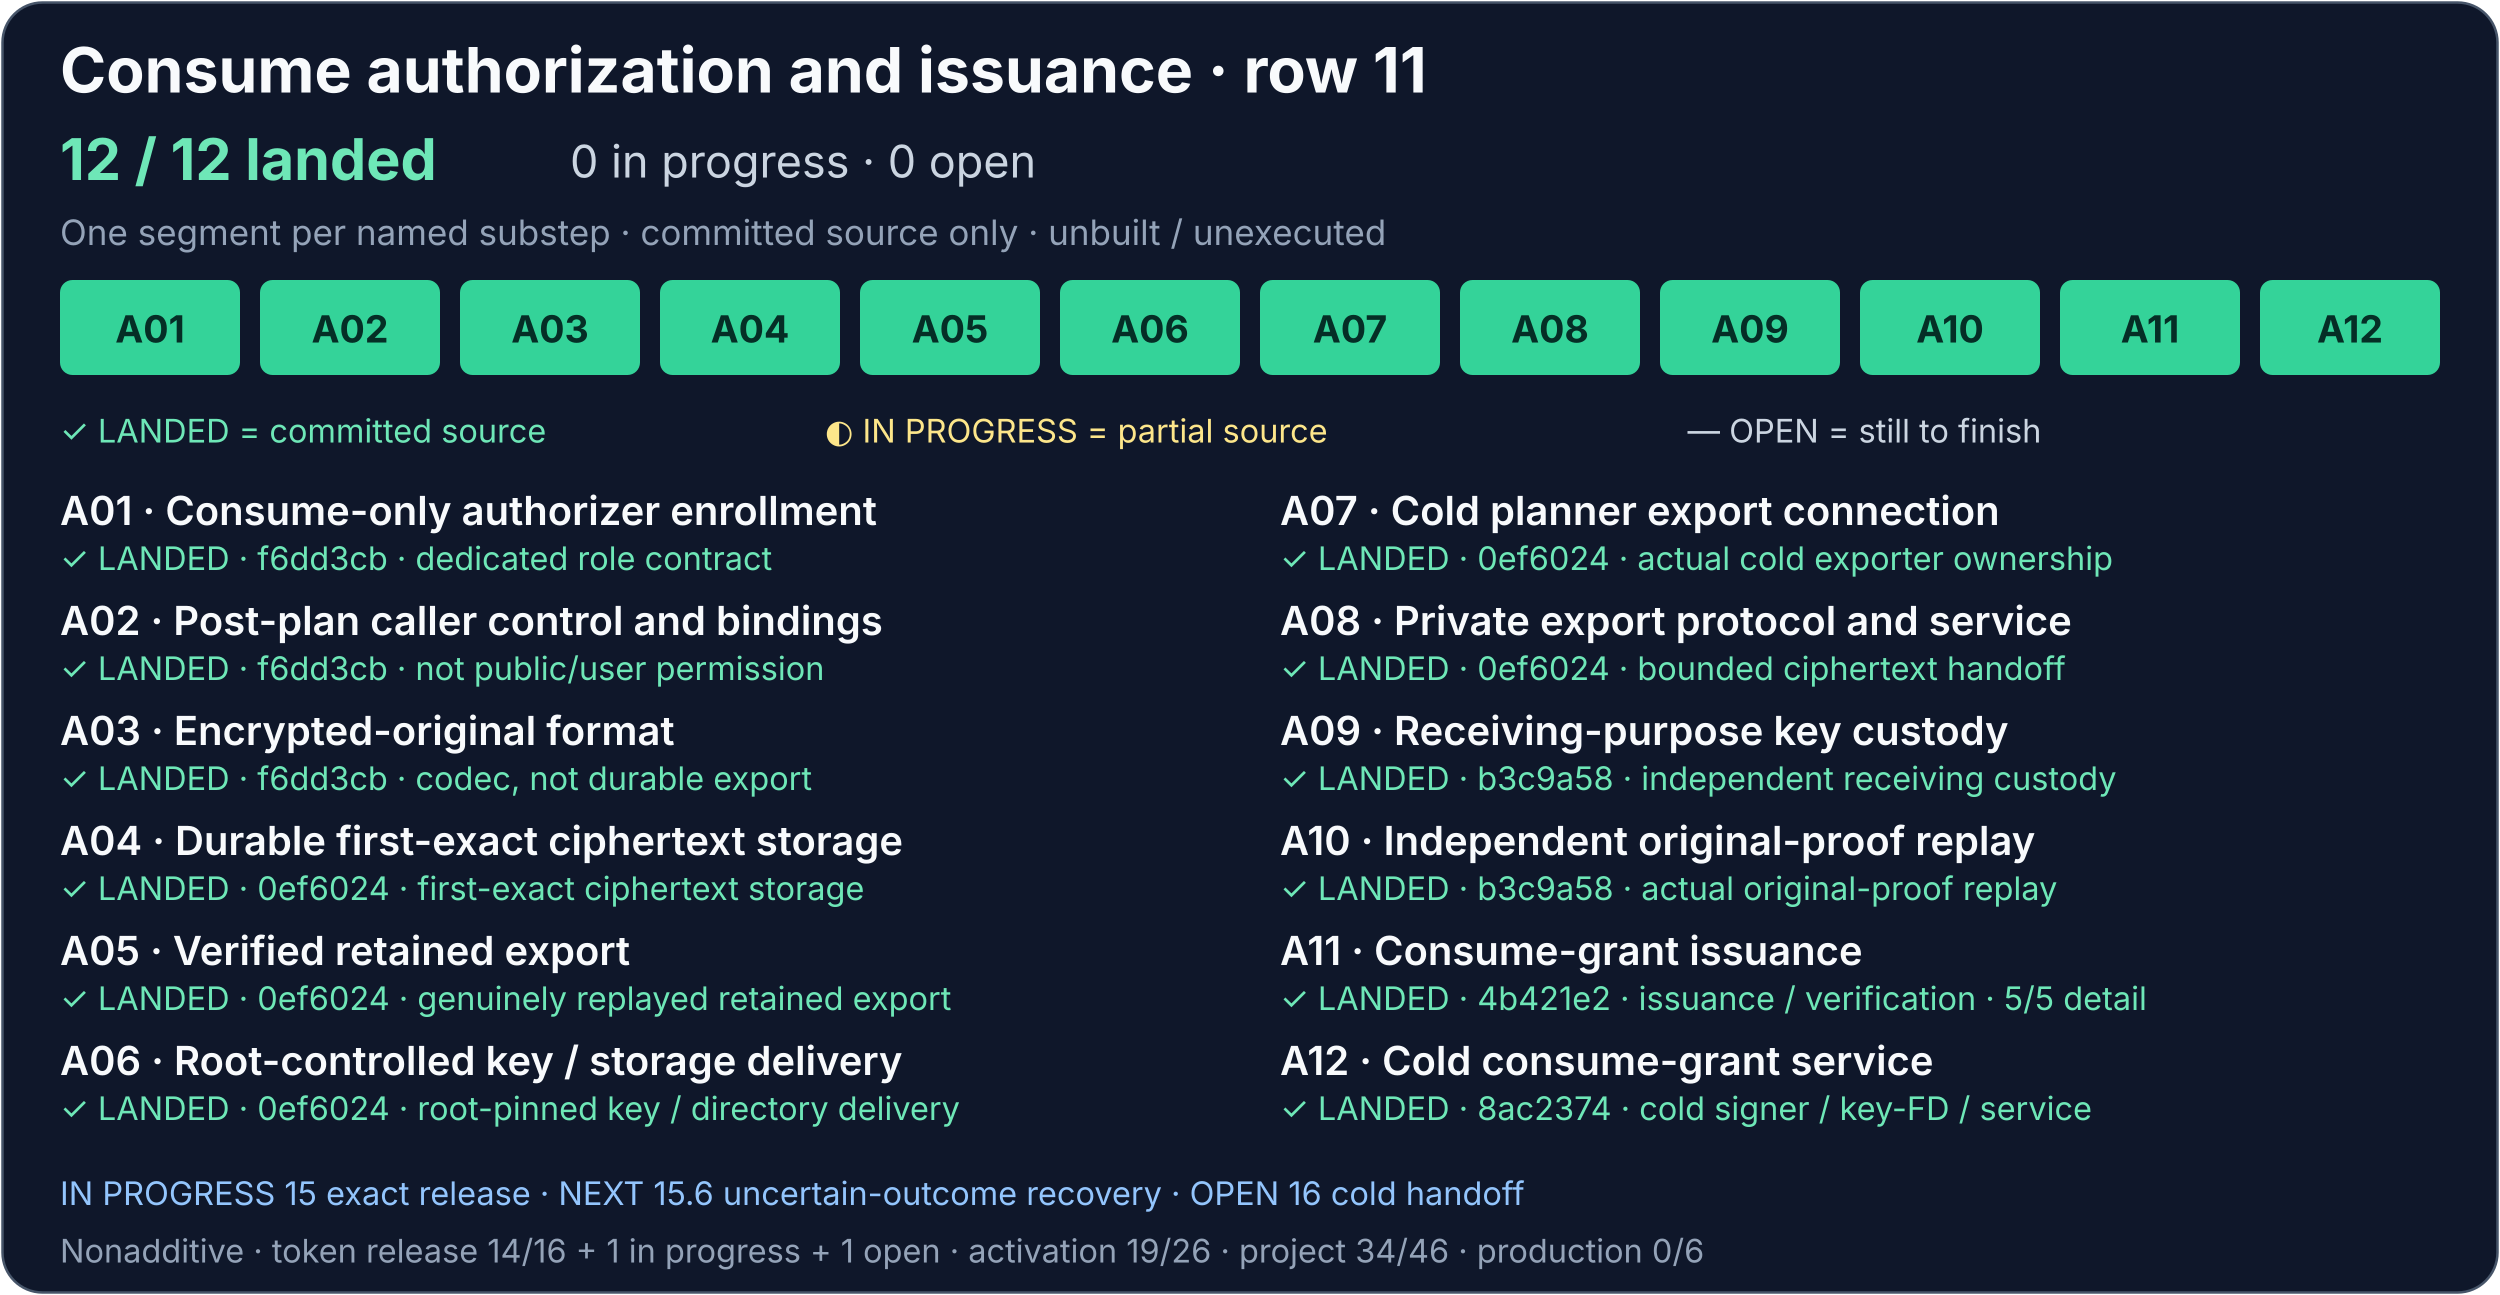
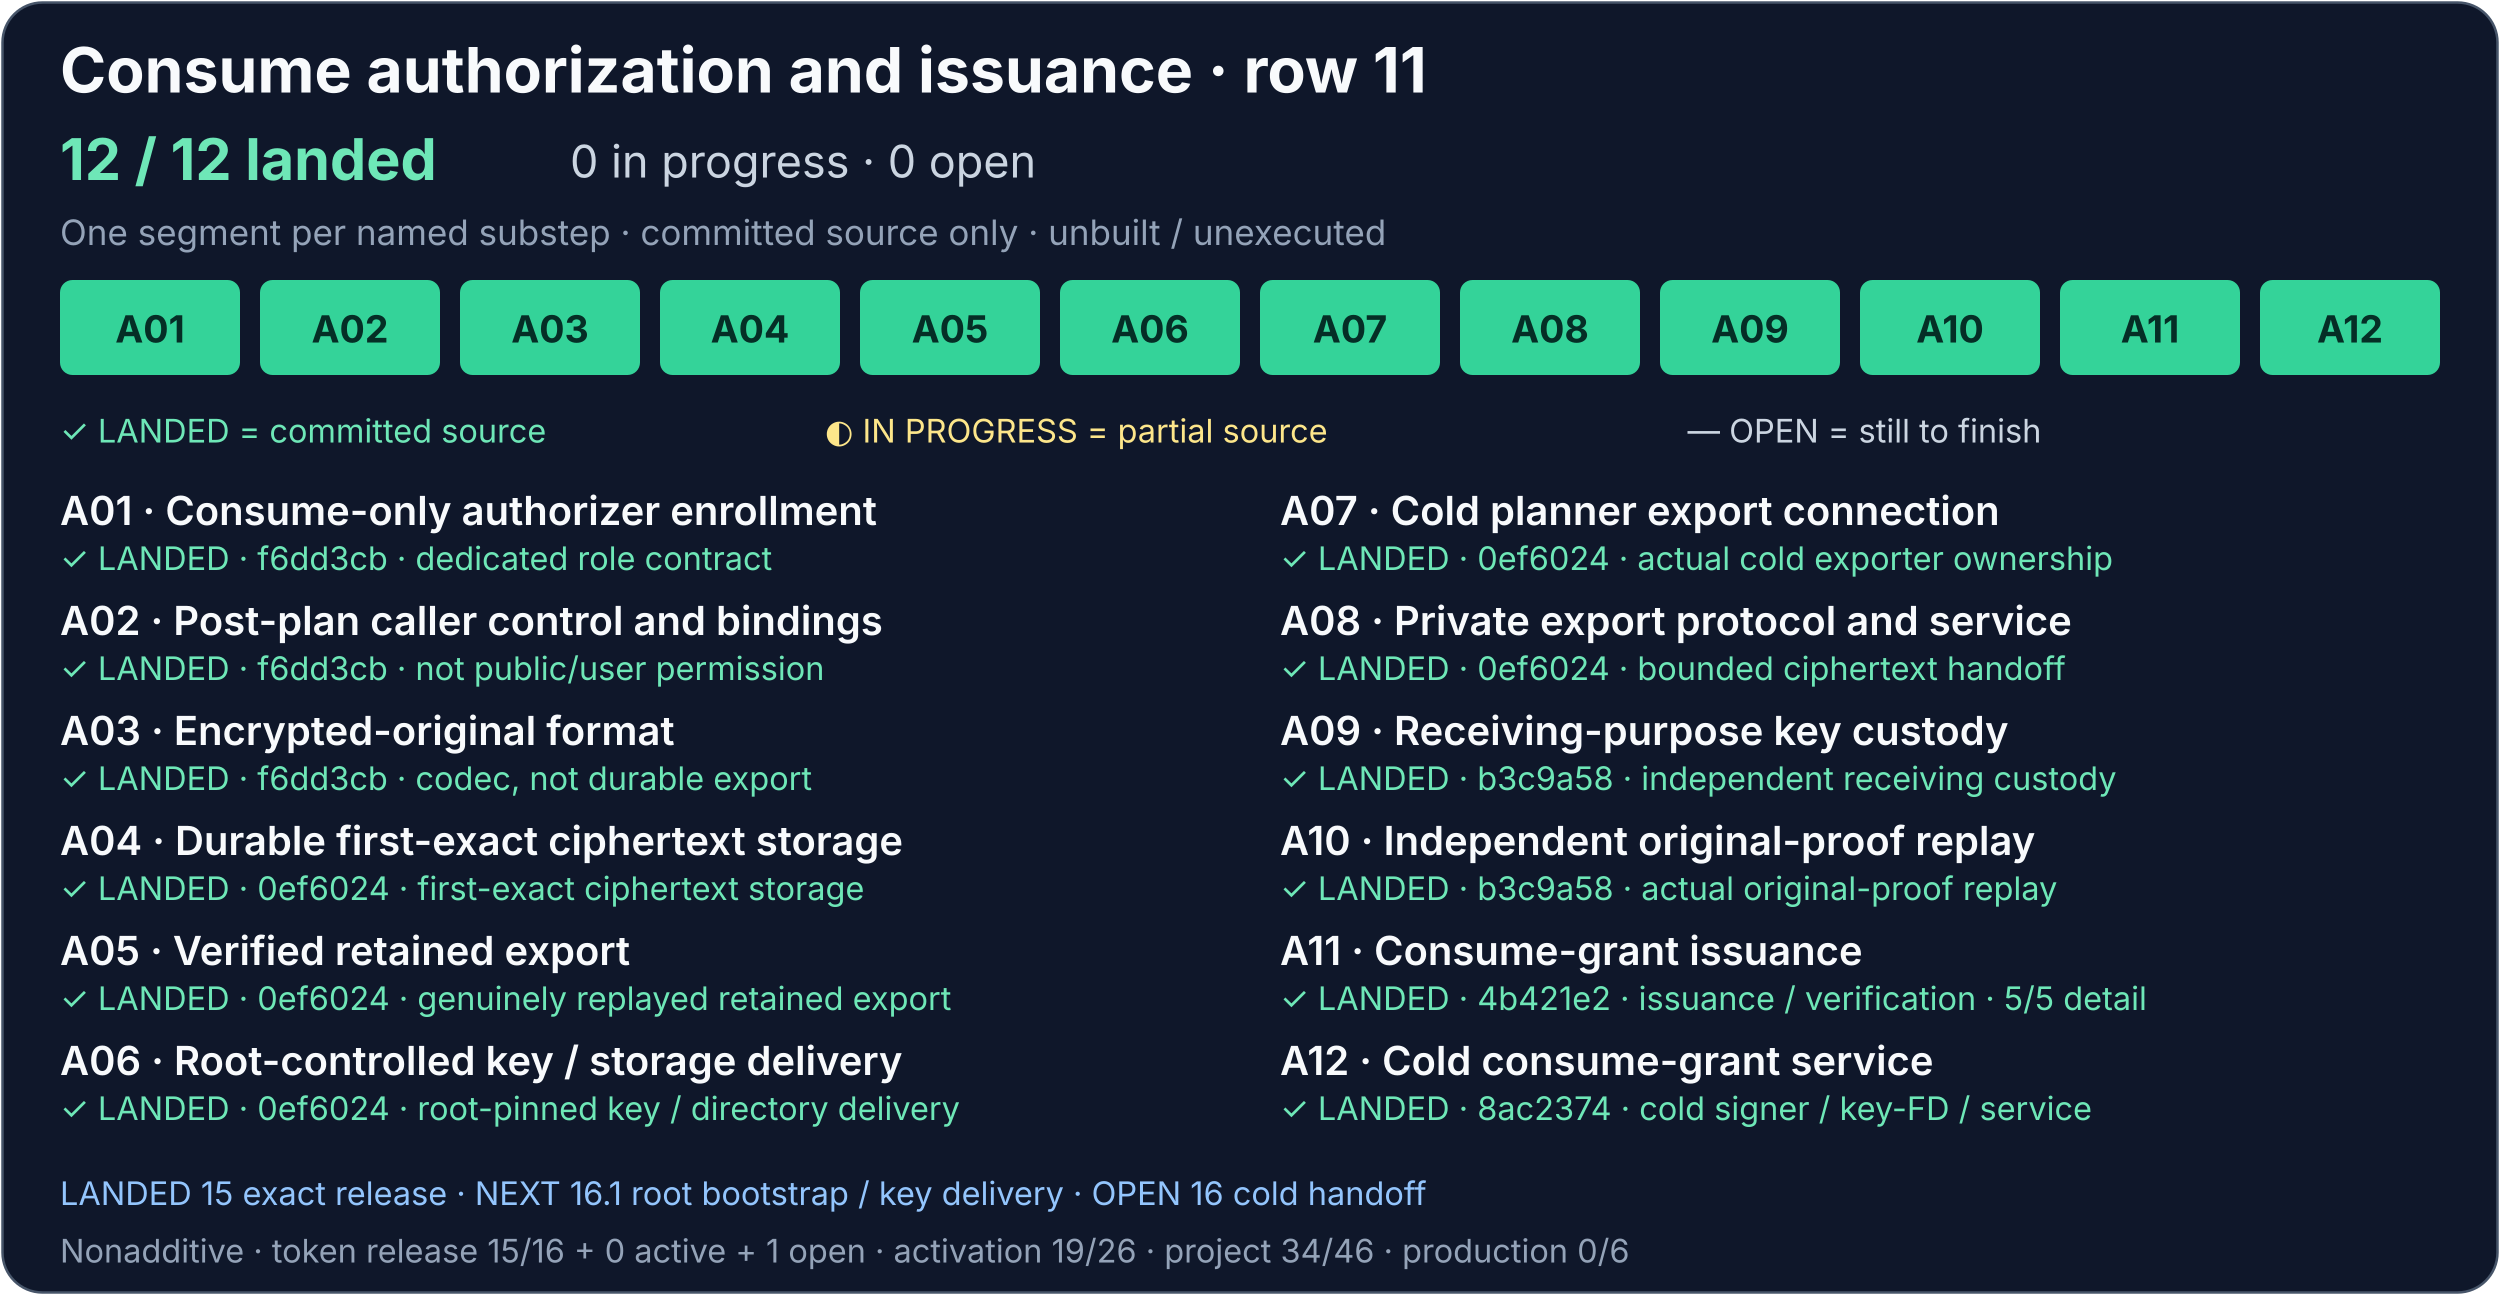
<svg xmlns="http://www.w3.org/2000/svg" width="1000" height="518" viewBox="0 0 1000 518" role="img" aria-labelledby="consume-title consume-description">
  <rect x="1" y="1" width="998" height="516" rx="16" fill="#0f172a" stroke="#475569" />
  <g font-family="system-ui, -apple-system, Segoe UI, sans-serif">
    <text x="24" y="37" fill="#f8fafc" font-size="25" font-weight="700">Consume authorization and issuance · row 11</text>
    <text x="24" y="72" fill="#6ee7b7" font-size="23" font-weight="700">12 / 12 landed</text>
    <text x="228" y="71" fill="#cbd5e1" font-size="18">0 in progress · 0 open</text>
    <text x="24" y="98" fill="#94a3b8" font-size="14">One segment per named substep · committed source only · unbuilt / unexecuted</text>
    <g fill="#34d399">
      <rect x="24" y="112" width="72" height="38" rx="5" />
      <rect x="104" y="112" width="72" height="38" rx="5" />
      <rect x="184" y="112" width="72" height="38" rx="5" />
      <rect x="264" y="112" width="72" height="38" rx="5" />
      <rect x="344" y="112" width="72" height="38" rx="5" />
      <rect x="424" y="112" width="72" height="38" rx="5" />
      <rect x="504" y="112" width="72" height="38" rx="5" />
      <rect x="584" y="112" width="72" height="38" rx="5" />
      <rect x="664" y="112" width="72" height="38" rx="5" />
      <rect x="744" y="112" width="72" height="38" rx="5" />
      <rect x="824" y="112" width="72" height="38" rx="5" />
      <rect x="904" y="112" width="72" height="38" rx="5" />
    </g>
    <g font-size="15" font-weight="700" text-anchor="middle">
      <g fill="#052e26">
        <text x="60" y="137">A01</text>
        <text x="140" y="137">A02</text>
        <text x="220" y="137">A03</text>
      </g>
      <g fill="#052e26">
        <text x="300" y="137">A04</text>
        <text x="380" y="137">A05</text>
        <text x="460" y="137">A06</text>
        <text x="540" y="137">A07</text>
        <text x="620" y="137">A08</text>
      </g>
      <g fill="#052e26">
        <text x="700" y="137">A09</text>
        <text x="780" y="137">A10</text>
      </g>
      <text x="860" y="137" fill="#052e26">A11</text>
      <text x="940" y="137" fill="#052e26">A12</text>
    </g>
    <text x="24" y="177" fill="#6ee7b7" font-size="13">✓ LANDED = committed source</text>
    <text x="330" y="177" fill="#fde68a" font-size="13">◐ IN PROGRESS = partial source</text>
    <text x="675" y="177" fill="#cbd5e1" font-size="13">— OPEN = still to finish</text>
    <g fill="#f8fafc" font-size="16" font-weight="600">
      <text x="24" y="210">A01 · Consume-only authorizer enrollment</text>
      <text x="24" y="254">A02 · Post-plan caller control and bindings</text>
      <text x="24" y="298">A03 · Encrypted-original format</text>
      <text x="24" y="342">A04 · Durable first-exact ciphertext storage</text>
      <text x="24" y="386">A05 · Verified retained export</text>
      <text x="24" y="430">A06 · Root-controlled key / storage delivery</text>
      <text x="512" y="210">A07 · Cold planner export connection</text>
      <text x="512" y="254">A08 · Private export protocol and service</text>
      <text x="512" y="298">A09 · Receiving-purpose key custody</text>
      <text x="512" y="342">A10 · Independent original-proof replay</text>
      <text x="512" y="386">A11 · Consume-grant issuance</text>
      <text x="512" y="430">A12 · Cold consume-grant service</text>
    </g>
    <g font-size="13">
      <g fill="#6ee7b7">
        <text x="24" y="228">✓ LANDED · f6dd3cb · dedicated role contract</text>
        <text x="24" y="272">✓ LANDED · f6dd3cb · not public/user permission</text>
        <text x="24" y="316">✓ LANDED · f6dd3cb · codec, not durable export</text>
        <text x="24" y="360">✓ LANDED · 0ef6024 · first-exact ciphertext storage</text>
        <text x="24" y="404">✓ LANDED · 0ef6024 · genuinely replayed retained export</text>
        <text x="24" y="448">✓ LANDED · 0ef6024 · root-pinned key / directory delivery</text>
        <text x="512" y="228">✓ LANDED · 0ef6024 · actual cold exporter ownership</text>
        <text x="512" y="272">✓ LANDED · 0ef6024 · bounded ciphertext handoff</text>
        <text x="512" y="316">✓ LANDED · b3c9a58 · independent receiving custody</text>
        <text x="512" y="360">✓ LANDED · b3c9a58 · actual original-proof replay</text>
        <text x="512" y="404">✓ LANDED · 4b421e2 · issuance / verification · 5/5 detail</text>
      </g>
      <text x="512" y="448" fill="#6ee7b7">✓ LANDED · 8ac2374 · cold signer / key-FD / service</text>
    </g>
    <a href="../production-status.md#exact-release-and-handoff-detail">
-       <text x="24" y="482" fill="#93c5fd" font-size="13">IN PROGRESS 15 exact release · NEXT 15.6 uncertain-outcome recovery · OPEN 16 cold handoff</text>
+       <text x="24" y="482" fill="#93c5fd" font-size="13">LANDED 15 exact release · NEXT 16.1 root bootstrap / key delivery · OPEN 16 cold handoff</text>
    </a>
-     <text x="24" y="505" fill="#94a3b8" font-size="13">Nonadditive · token release 14/16 + 1 in progress + 1 open · activation 19/26 · project 34/46 · production 0/6</text>
+     <text x="24" y="505" fill="#94a3b8" font-size="13">Nonadditive · token release 15/16 + 0 active + 1 open · activation 19/26 · project 34/46 · production 0/6</text>
  </g>
</svg>
